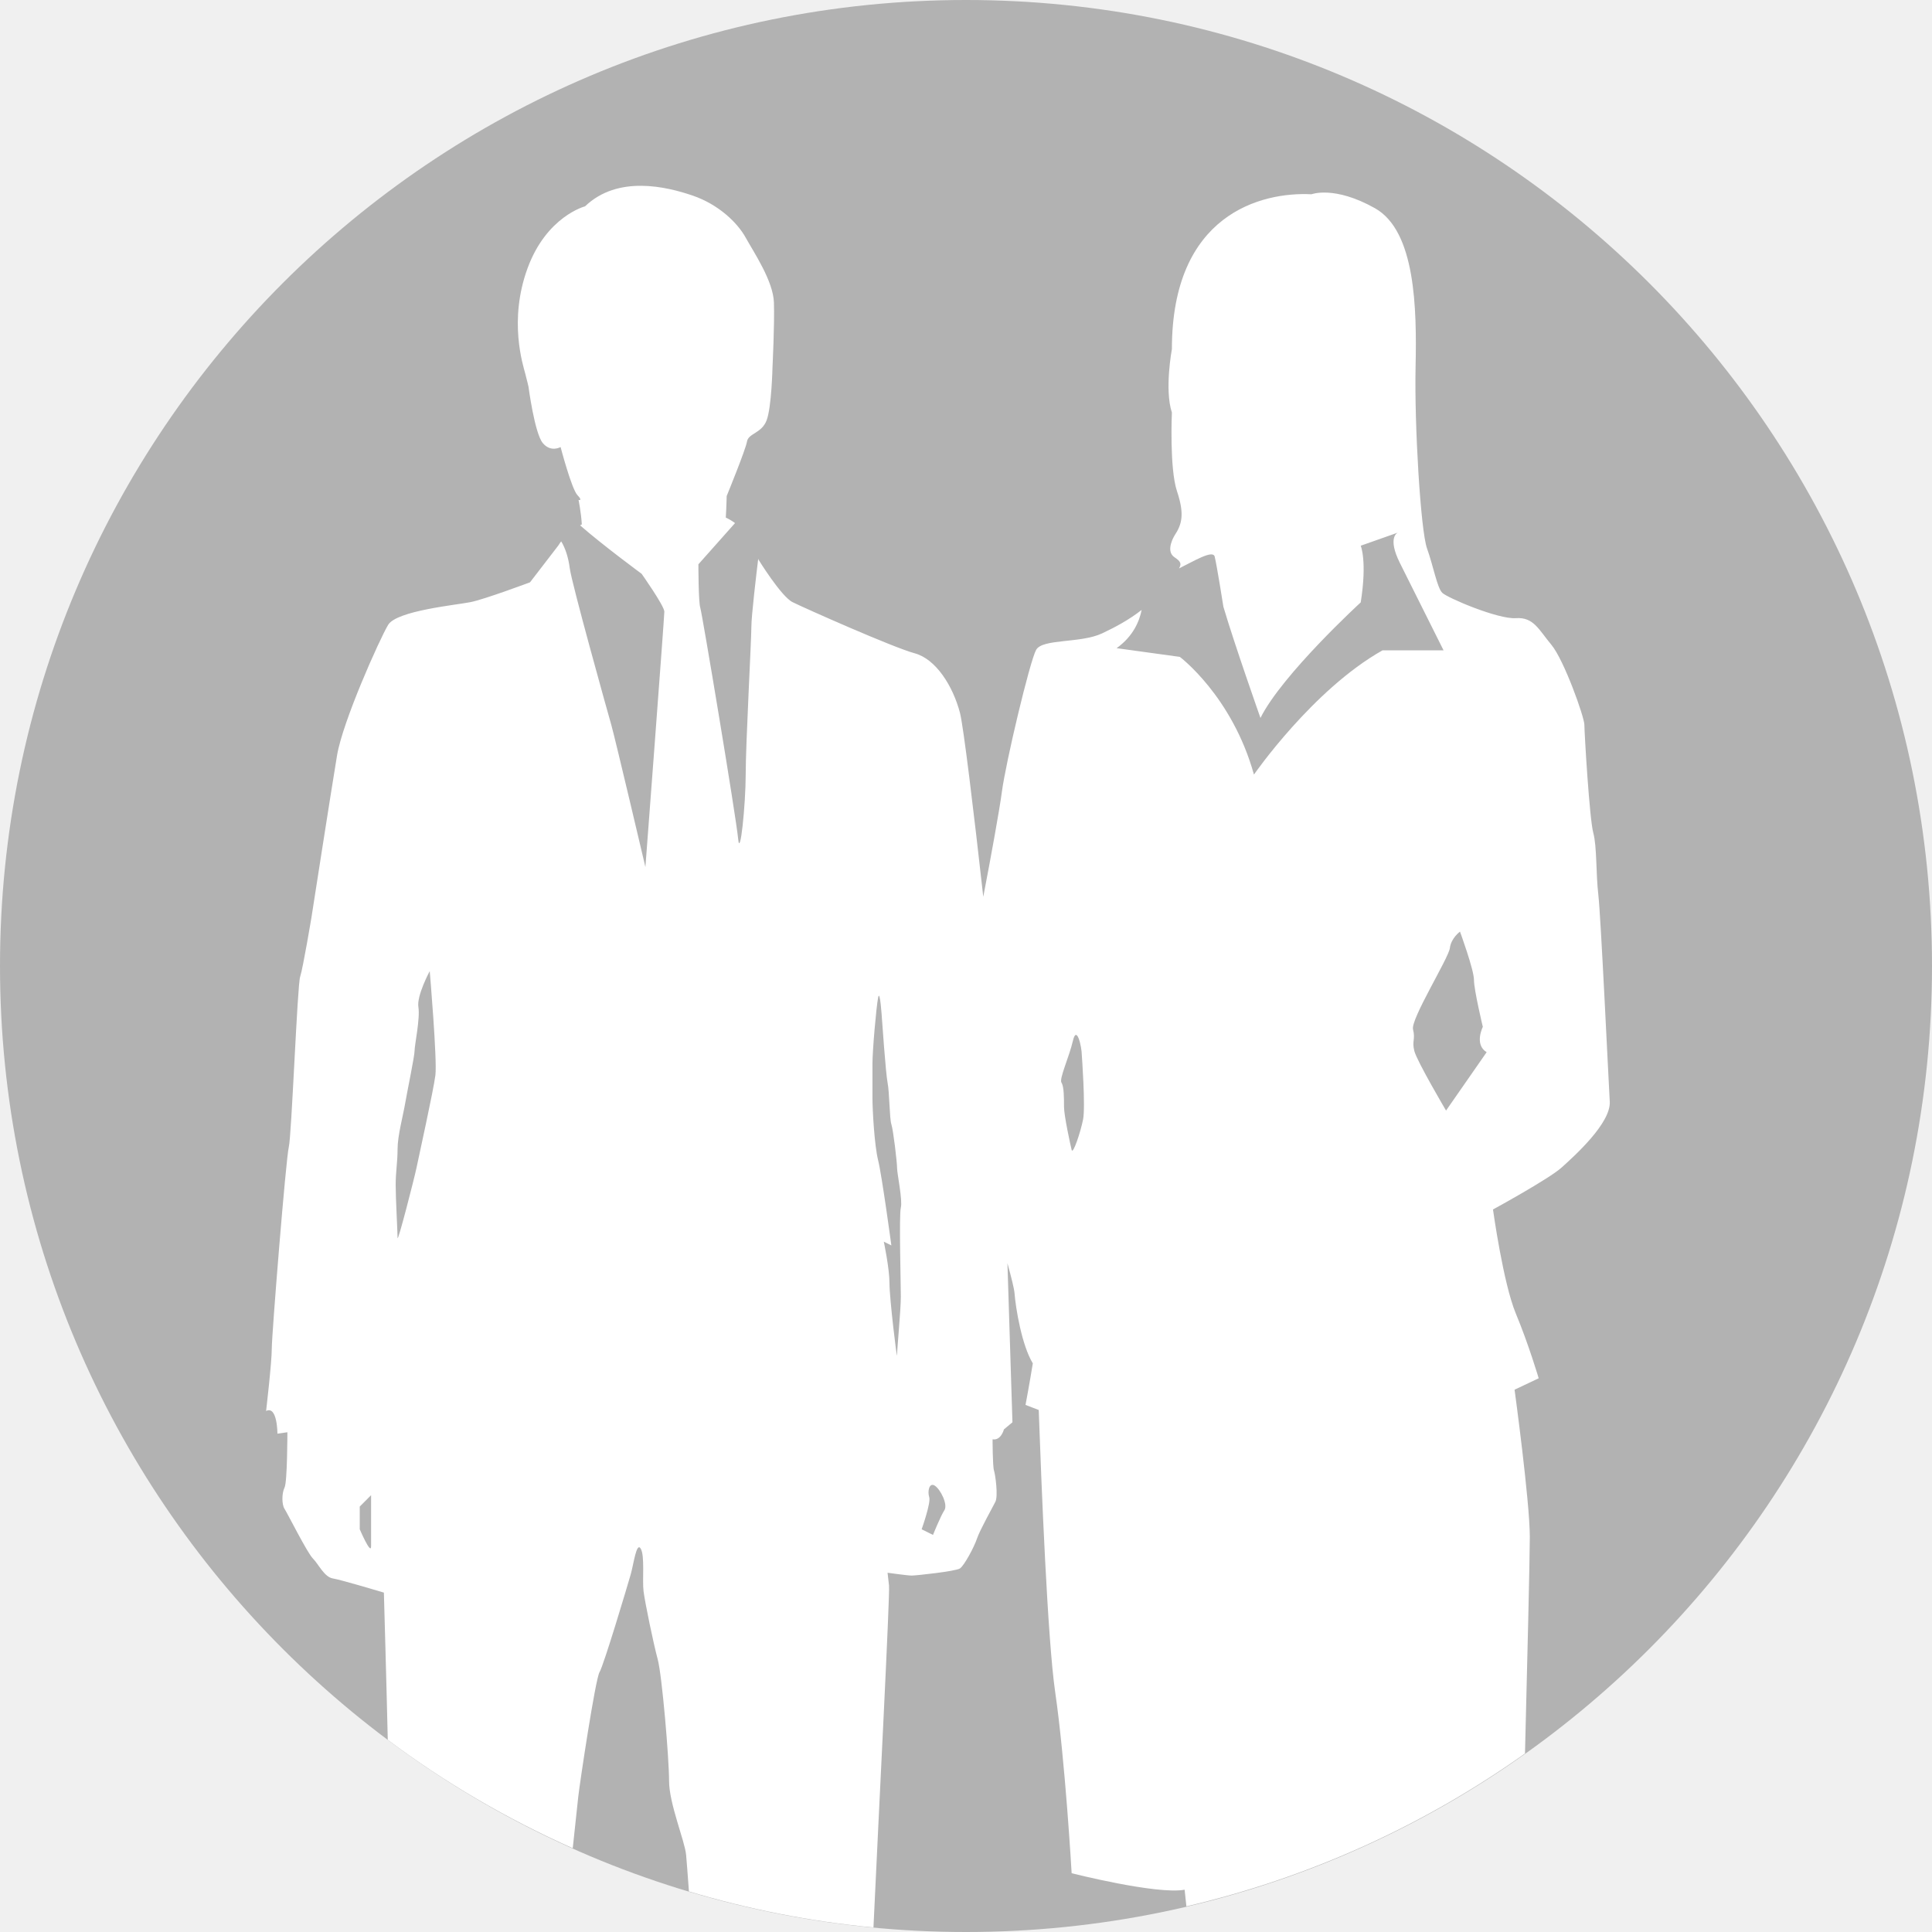
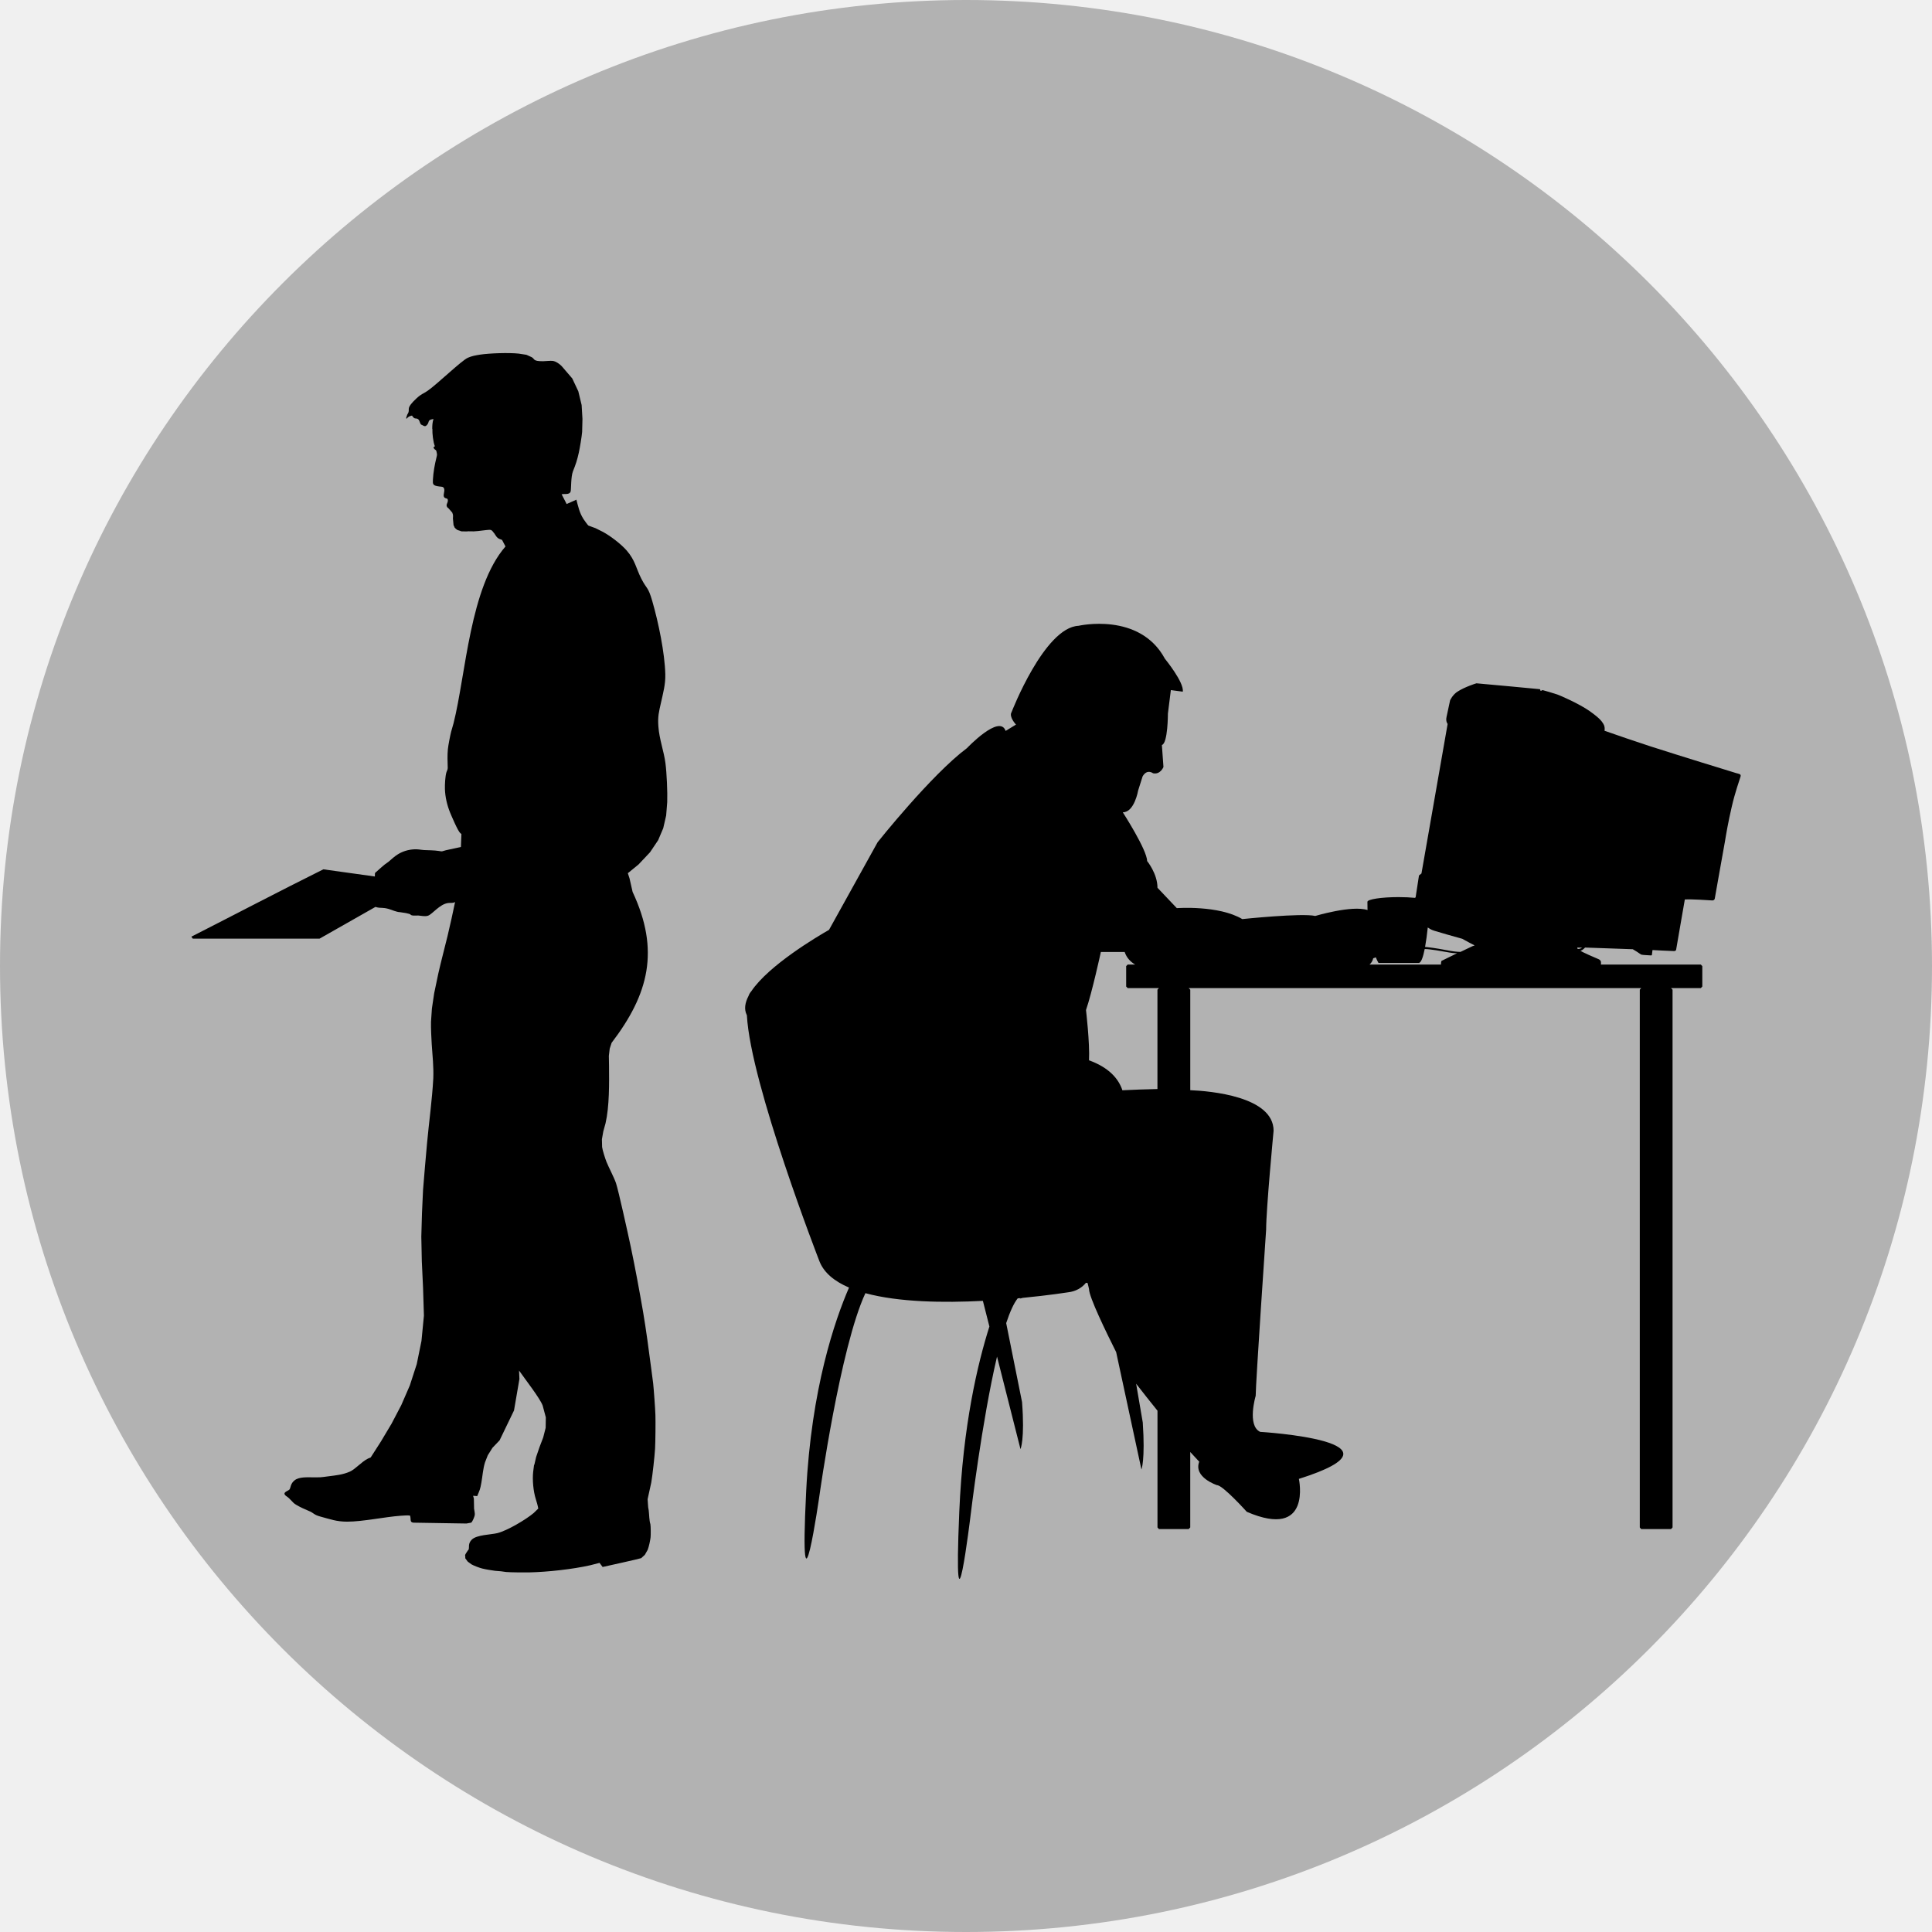
<svg xmlns="http://www.w3.org/2000/svg" version="1.1" id="Ebene_1" x="0px" y="0px" width="100px" height="100px" viewBox="0 0 100 100" enable-background="new 0 0 100 100" xml:space="preserve">
  <circle fill="#B2B2B2" cx="50" cy="50" r="50" />
-   <path fill="#FFFFFF" d="M82.466,43.098c-0.196-0.724-0.459-5.19-0.459-5.584c0-0.394-1.051-3.351-1.707-4.139  c-0.658-0.788-0.92-1.445-1.841-1.379c-0.919,0.065-3.546-1.052-3.81-1.314c-0.263-0.263-0.459-1.379-0.788-2.3  c-0.329-0.919-0.656-6.371-0.591-9.393c0.065-3.022,0-7.029-2.102-8.211c-2.103-1.183-3.284-0.723-3.284-0.723  c-2.627-0.132-7.227,1.051-7.227,8.014c0,0-0.393,2.102,0,3.284c0,0-0.131,2.891,0.264,4.073c0.395,1.183,0.262,1.708-0.131,2.299  c0,0-0.492,0.789,0,1.117c0.317,0.212,0.381,0.333,0.235,0.58c0.732-0.357,1.753-0.986,1.847-0.612  c0.113,0.451,0.451,2.596,0.451,2.596c0.564,1.918,1.918,5.754,1.918,5.754c1.129-2.257,5.19-5.981,5.19-5.981  c0.339-2.143,0-2.933,0-2.933l1.918-0.677c0,0-0.564,0.226,0.113,1.579c0.677,1.354,2.256,4.513,2.256,4.513H71.56  c-3.61,2.031-6.656,6.431-6.656,6.431c-1.129-4.061-3.836-6.092-3.836-6.092l-3.273-0.451c0.863-0.617,1.18-1.396,1.297-1.98  c-0.652,0.511-1.347,0.884-2.046,1.214c-1.117,0.526-3.088,0.264-3.416,0.854c-0.329,0.591-1.577,5.846-1.774,7.357  c-0.114,0.874-0.558,3.329-0.962,5.423c-0.496-4.446-1.027-8.838-1.206-9.52c-0.367-1.397-1.249-2.791-2.351-3.085  c-1.101-0.294-5.729-2.351-6.316-2.646c-0.587-0.292-1.763-2.202-1.763-2.202s-0.006-0.025-0.012-0.048  c-0.097,0.795-0.355,2.967-0.355,3.524c0,0.685-0.294,6.071-0.294,7.638c0,1.567-0.293,4.407-0.392,3.329  c-0.098-1.077-1.86-11.652-1.958-11.947c-0.098-0.295-0.098-2.252-0.098-2.252l1.896-2.133c-0.143-0.107-0.301-0.204-0.478-0.285  c0.033-0.511,0.046-1.116,0.046-1.116s0.979-2.389,1.051-2.819c0.072-0.431,0.751-0.417,1.013-1.091  c0.262-0.674,0.308-2.774,0.308-2.774s0.111-2.222,0.073-3.335c-0.036-1.114-1.055-2.619-1.47-3.37  c-0.417-0.751-1.385-1.699-2.733-2.161c-1.35-0.462-3.871-1.075-5.575,0.557c0,0-1.989,0.512-2.976,3.209  c-0.987,2.699-0.233,5.002-0.12,5.437c0.114,0.435,0.17,0.684,0.17,0.684s0.318,2.417,0.74,2.921  c0.42,0.504,0.922,0.206,0.922,0.206s0.57,2.176,0.873,2.491c0.301,0.315,0.056,0.249,0.056,0.249s0.133,0.63,0.169,1.263  c-0.031,0.016-0.058,0.035-0.088,0.051c1.172,1.027,3.185,2.508,3.185,2.508s1.175,1.665,1.175,1.958c0,0.294-0.98,13.22-0.98,13.22  s-1.566-6.659-1.762-7.345c-0.196-0.685-2.057-7.344-2.154-8.127c-0.071-0.563-0.244-1.07-0.444-1.386  c-0.049,0.069-0.102,0.136-0.143,0.21l-1.469,1.91c0,0-2.351,0.882-3.085,1.027c-0.734,0.148-3.819,0.442-4.26,1.177  c-0.44,0.735-2.351,4.994-2.644,6.757c-0.294,1.763-1.322,8.372-1.322,8.372s-0.441,2.643-0.588,3.086  c-0.147,0.44-0.441,8.226-0.587,8.813c-0.148,0.588-0.881,9.694-0.881,10.429c0,0.734-0.294,3.231-0.294,3.231  c0.587-0.294,0.587,1.175,0.587,1.175l0.515-0.074c0,0,0,2.572-0.147,2.864c-0.147,0.294-0.147,0.881,0,1.102  c0.147,0.222,1.175,2.278,1.469,2.57c0.294,0.295,0.587,0.956,1.028,1.03c0.441,0.072,2.645,0.734,2.645,0.734  s0.148,5.216,0.201,7.62c2.953,2.21,6.166,4.09,9.574,5.611c0.136-1.295,0.258-2.416,0.287-2.678  c0.073-0.661,0.881-6.074,1.101-6.44c0.221-0.367,1.47-4.553,1.616-5.068c0.146-0.513,0.294-1.689,0.514-1.322  c0.22,0.368,0.074,1.616,0.147,2.204c0.073,0.587,0.514,2.718,0.733,3.525c0.221,0.809,0.588,5.119,0.588,6.293  c0,1.175,0.808,3.086,0.881,3.82c0.022,0.221,0.078,0.963,0.147,1.902c3.071,0.918,6.263,1.552,9.551,1.865  c0.284-6.148,0.858-17.215,0.805-17.699c-0.075-0.661-0.075-0.661-0.075-0.661s1.03,0.146,1.249,0.146  c0.22,0,2.277-0.22,2.497-0.368c0.221-0.147,0.734-1.101,0.881-1.542c0.147-0.441,0.808-1.616,0.955-1.911  c0.147-0.293,0-1.395-0.073-1.615c-0.073-0.22-0.073-1.616-0.073-1.616c0.44,0.074,0.587-0.514,0.587-0.514l0.441-0.368  c0,0-0.13-4.049-0.259-8.232c0.203,0.736,0.349,1.317,0.367,1.552c0.058,0.756,0.373,2.692,0.946,3.629  c-0.155,0.973-0.377,2.152-0.377,2.152l0.683,0.262c0.137,3.847,0.455,11.875,0.85,14.584c0.525,3.613,0.854,9.394,0.854,9.394  s4.402,1.116,5.848,0.854c0,0,0.044,0.388,0.091,0.861c6.404-1.495,12.331-4.218,17.526-7.911c0.113-4.459,0.25-10.125,0.25-11.211  c0-1.84-0.789-7.62-0.789-7.62l1.248-0.592c0,0-0.525-1.773-1.183-3.35c-0.656-1.577-1.182-5.387-1.182-5.387  s2.89-1.576,3.547-2.167c0.657-0.592,2.562-2.3,2.497-3.416c-0.066-1.117-0.461-9.591-0.592-10.708  C82.599,45.2,82.663,43.82,82.466,43.098z M19.207,80.036c0,0.489-0.587-0.882-0.587-0.882V77.98l0.587-0.589  C19.207,77.39,19.207,79.547,19.207,80.036z M22.536,55.652c-0.097,0.784-0.88,4.309-0.979,4.798  c-0.099,0.49-0.979,3.917-0.979,3.623c0-0.294-0.098-2.056-0.098-2.741c0-0.686,0.098-1.176,0.098-1.861  c0-0.685,0.293-1.763,0.391-2.351c0.099-0.589,0.49-2.448,0.49-2.742c0-0.295,0.293-1.665,0.197-2.252  c-0.098-0.587,0.587-1.862,0.587-1.862S22.635,54.868,22.536,55.652z M46.627,62.507c-0.099,0.392,0,3.917,0,4.602  c0,0.686-0.196,2.742-0.196,3.035c0,0.294-0.392-2.938-0.392-3.721c0-0.784-0.294-2.155-0.294-2.155l0.392,0.196  c0,0-0.49-3.623-0.685-4.407c-0.196-0.783-0.294-2.644-0.294-3.231c0-0.587,0-1.077,0-1.762c0-0.686,0.196-2.938,0.294-3.429  c0.098-0.49,0.196,1.078,0.196,1.078s0.196,2.84,0.293,3.329c0.099,0.488,0.099,1.861,0.197,2.154  c0.098,0.294,0.294,1.959,0.294,2.253C46.431,60.743,46.725,62.115,46.627,62.507z M48.879,78.174  c-0.195,0.295-0.587,1.273-0.587,1.273l-0.588-0.292c0,0,0.49-1.372,0.392-1.666c-0.098-0.293,0-0.782,0.294-0.588  C48.684,77.098,49.075,77.88,48.879,78.174z M56.06,57.943c-0.131,0.657-0.525,1.839-0.592,1.577  c-0.065-0.264-0.395-1.774-0.395-2.233c0-0.46,0-1.052-0.131-1.248c-0.131-0.197,0.394-1.314,0.592-2.168  c0.197-0.854,0.459,0.329,0.459,0.722C55.994,54.592,56.191,57.286,56.06,57.943z M74.847,57.483c0,0-1.511-2.562-1.642-3.087  c-0.132-0.525,0.065-0.592-0.067-1.116c-0.131-0.526,1.84-3.68,1.906-4.205c0.065-0.525,0.525-0.854,0.525-0.854  s0.723,1.971,0.723,2.496s0.459,2.431,0.459,2.431s-0.459,0.92,0.198,1.313L74.847,57.483z" />
+   <g>
+     <path fill-rule="evenodd" clip-rule="evenodd" d="M34.078,37.605c-0.039-0.525,0.027-0.759,0.134-1.232   c0.11-0.505,0.238-0.947,0.224-1.473c-0.029-1.118-0.354-2.676-0.673-3.785c-0.223-0.77-0.276-0.593-0.567-1.16   c-0.272-0.528-0.312-0.951-0.763-1.466c-0.297-0.338-0.854-0.763-1.25-0.971l-0.36-0.18l-0.368-0.135   c-0.031-0.022-0.222-0.284-0.251-0.332c-0.208-0.324-0.271-0.63-0.37-1.007l-0.504,0.224l-0.259-0.502   c0.119-0.043,0.412,0.047,0.466-0.153c0.03-0.104,0.009-0.762,0.117-1.033c0.144-0.359,0.218-0.576,0.306-0.973   c0.056-0.256,0.15-0.823,0.171-1.069l0.017-0.674l-0.043-0.72l-0.171-0.709l-0.314-0.667l-0.548-0.638   c-0.115-0.116-0.295-0.245-0.458-0.27c-0.116-0.018-0.382,0.017-0.512,0.017c-0.557-0.001-0.399-0.12-0.593-0.215l-0.262-0.118   l-0.396-0.061c-0.503-0.055-1.509-0.023-2.012,0.054c-0.219,0.035-0.421,0.07-0.622,0.16c-0.337,0.149-1.592,1.375-2.095,1.718   c-0.248,0.17-0.296,0.137-0.566,0.386c-0.545,0.51-0.35,0.531-0.413,0.72c-0.024,0.069-0.036,0.065-0.063,0.118l-0.053,0.161   l0.009,0.062c0.095-0.11,0.146-0.14,0.288-0.172c0.041,0.057,0.08,0.126,0.153,0.145c0.046,0.01,0.137-0.01,0.207,0.089   c0.039,0.059,0.061,0.193,0.117,0.234L21.85,22c0.033,0.014,0.107,0.074,0.173,0.054c0.057-0.02,0.124-0.105,0.143-0.163   c0.035-0.109,0.031-0.171,0.271-0.202c-0.056,0.17-0.064,0.327-0.064,0.507l0.008,0.004c-0.009,0.241,0.037,0.67,0.128,0.899   c-0.045,0.017-0.045,0.027-0.074,0.069c0.104,0.178,0.13,0.069,0.162,0.223c0.032,0.16,0.03,0.139-0.008,0.298   c-0.091,0.37-0.159,0.747-0.181,1.133c-0.012,0.234-0.021,0.318,0.342,0.36c0.095,0.01,0.195,0.001,0.233,0.097   c0.064,0.159-0.09,0.375,0.027,0.477c0.081,0.069,0.18,0.007,0.171,0.171c-0.004,0.085-0.075,0.164-0.063,0.251   c0.028,0.097,0.035,0.077,0.091,0.126l0.198,0.225c0.016,0.03,0.046,0.131,0.042,0.165l-0.016,0.034l0.017-0.022l-0.007,0.13   l0.034,0.358l0.045,0.064l-0.017,0.007c0.029,0.058,0.124,0.144,0.182,0.171l0.164,0.051l-0.003,0.014   c0.145,0,0.286,0.015,0.428-0.004l0.004,0.004c0.354,0.018,0.546-0.031,0.889-0.065c0.256-0.025,0.265-0.031,0.406,0.163   l0.002-0.005c0.077,0.116,0.136,0.251,0.294,0.31c0.122,0.047,0.096-0.003,0.179,0.164l0.114,0.217   c-1.844,2.117-2.046,6.588-2.686,9.142l-0.125,0.44c-0.051,0.194-0.151,0.709-0.171,0.909c-0.032,0.316-0.015,0.652-0.008,0.971   c0.001,0.088-0.036,0.131-0.064,0.216c-0.068,0.208-0.087,0.651-0.081,0.872c0.013,0.422,0.112,0.84,0.271,1.232   c0.065,0.153,0.393,0.937,0.521,1.052l0.062,0.05l-0.026,0.67l-0.774,0.169c-0.278,0.071-0.146,0.071-0.377,0.037   c-0.247-0.037-0.505-0.034-0.755-0.046c-0.195-0.013-0.317-0.053-0.548-0.037c-0.825,0.064-1.15,0.571-1.375,0.702   c-0.124,0.071-0.427,0.354-0.548,0.46c-0.039,0.031-0.06,0.038-0.073,0.088l-0.005,0.155l-2.665-0.371   c-2.313,1.15-4.542,2.321-6.833,3.487l0.076,0.102l6.56-0.001l2.892-1.642l0.12,0.031c0.154,0.032,0.274-0.008,0.558,0.072   c0.199,0.056,0.39,0.16,0.602,0.17l0.296,0.045c0.331,0.069,0.182,0.072,0.305,0.117c0.078,0.027,0.259,0.004,0.342,0.01   c0.14,0.011,0.345,0.064,0.503,0.008c0.224-0.079,0.601-0.601,1.042-0.656c0.119-0.014,0.251,0.017,0.355-0.052   c-0.123,0.587-0.249,1.177-0.39,1.76c-0.157,0.648-0.331,1.292-0.478,1.942l-0.216,1.032l-0.116,0.784l-0.046,0.682   c-0.008,0.315,0.016,0.84,0.037,1.159c0.04,0.609,0.104,1.152,0.081,1.771c-0.061,1.121-0.22,2.236-0.323,3.354l-0.108,1.222   l-0.099,1.196l-0.055,1.194l-0.035,1.225l0.026,1.274l0.064,1.367l0.045,1.449l-0.127,1.31l-0.244,1.197l-0.358,1.104l-0.442,1.018   l-0.503,0.96l-0.548,0.919l-0.532,0.83l-0.143,0.06c-0.352,0.182-0.633,0.533-0.934,0.674c-0.375,0.163-0.716,0.193-1.107,0.243   c-0.465,0.062-0.374,0.053-0.826,0.053c-0.275,0-0.687-0.028-0.918,0.146c-0.237,0.177-0.211,0.408-0.277,0.484   c-0.077,0.086-0.399,0.146-0.189,0.325c0.091,0.076,0.108,0.059,0.251,0.215c0.145,0.149,0.153,0.175,0.315,0.27   c0.205,0.119,0.399,0.203,0.621,0.298c0.281,0.111,0.232,0.194,0.612,0.296c0.504,0.133,0.812,0.26,1.375,0.261   c0.812,0,1.941-0.247,2.777-0.307c0.11-0.008,0.378-0.028,0.477-0.008c0.068,0.174-0.036,0.352,0.18,0.367l2.741,0.044l0.243-0.044   c0.065-0.034,0.18-0.323,0.188-0.396c0.013-0.097-0.026-0.234-0.036-0.331l-0.01-0.521l-0.041-0.143l0.213,0.016   c0.136-0.33,0.15-0.333,0.215-0.691c0.063-0.352,0.082-0.712,0.188-1.053l0.144-0.368l0.243-0.388l0.369-0.387l0.746-1.546   l0.28-1.627l-0.019-0.439c0.289,0.416,1.092,1.445,1.223,1.815l0.163,0.61l-0.009,0.541L28.117,74.4l-0.189,0.494l-0.179,0.523   l-0.088,0.384l-0.02,0.036l-0.045,0.352c-0.045,0.413,0.008,0.998,0.136,1.401c0.047,0.153,0.103,0.336,0.129,0.493l-0.236,0.229   c-0.403,0.342-1.369,0.913-1.88,1.042c-0.338,0.083-1.078,0.083-1.329,0.341c-0.197,0.2-0.124,0.387-0.153,0.485l-0.031,0.073   l-0.015-0.011c-0.034,0.084-0.136,0.18-0.145,0.27l0.011,0.055v0.09l0.125,0.17l0.198,0.145c0.123,0.071,0.417,0.181,0.557,0.215   c0.143,0.038,0.502,0.099,0.656,0.117l0.314,0.026l0.26,0.036c0.26,0.023,0.923,0.024,1.196,0.021   c0.948-0.021,2.232-0.16,3.155-0.368l0.488-0.125l0.16,0.213c0.186-0.042,1.934-0.426,1.996-0.458l0.189-0.172l0.144-0.252   c0.066-0.155,0.139-0.514,0.153-0.655c0.013-0.126,0.011-0.556-0.009-0.674c-0.067-0.222-0.056-0.458-0.089-0.729l-0.027-0.153   L33.52,77.6l0.189-0.862c0.064-0.361,0.176-1.382,0.197-1.752c0.019-0.333,0.03-1.408,0.018-1.745   c-0.01-0.321-0.082-1.316-0.117-1.644l-0.098-0.746c-0.129-0.986-0.258-1.971-0.423-2.949c-0.197-1.127-0.402-2.251-0.638-3.37   c-0.141-0.67-0.643-2.934-0.764-3.292c-0.106-0.31-0.376-0.812-0.493-1.105c-0.064-0.158-0.206-0.603-0.226-0.764l-0.01-0.404   l0.071-0.404l0.117-0.424c0.202-0.876,0.188-2.061,0.18-2.967l-0.009-0.521l0.045-0.377l0.098-0.298   c1.927-2.523,2.505-4.783,1.087-7.809l-0.16-0.703l-0.087-0.267l0.554-0.453l0.593-0.629l0.423-0.629l0.262-0.619l0.151-0.656   l0.055-0.694c0.019-0.504-0.026-1.515-0.091-2.012C34.365,38.888,34.125,38.265,34.078,37.605z" />
+     <path fill-rule="evenodd" clip-rule="evenodd" d="M89.861,40.015c-0.129-0.038-1.426-0.444-1.774-0.547   c-0.353-0.102-2.283-0.718-2.658-0.836c-0.377-0.118-2.109-0.708-2.379-0.808c0.042-0.251-0.081-0.388-0.104-0.422   c-0.022-0.036-0.109-0.203-0.667-0.596c-0.557-0.392-1.54-0.813-1.669-0.858c-0.127-0.044-0.741-0.228-0.761-0.228   c-0.019-0.001-0.052,0.019-0.063,0.027c-0.01,0.008-0.014,0.014-0.06-0.002c0.004-0.067-0.026-0.073-0.026-0.073   s-3.241-0.308-3.278-0.304c-0.032,0.004-0.603,0.191-0.954,0.413c-0.281,0.166-0.412,0.471-0.412,0.471s-0.131,0.627-0.184,0.86   c-0.052,0.233,0.057,0.359,0.057,0.359l-1.354,7.738l-0.129,0.106l-0.173,1.126c0,0-0.01,0.001-0.027,0.032   c-0.248-0.024-0.541-0.039-0.854-0.039c-0.894,0-1.615,0.113-1.615,0.245c0,0.148,0.002,0.289,0.006,0.425   c-0.807-0.264-2.706,0.306-2.706,0.306c-0.692-0.161-3.776,0.162-3.776,0.162c-1.229-0.729-3.389-0.566-3.389-0.566l-1.001-1.056   c0-0.73-0.537-1.384-0.537-1.384c0-0.568-1.258-2.521-1.258-2.521c0.602,0,0.794-1.13,0.794-1.13l0.231-0.729   c0.232-0.406,0.541-0.162,0.541-0.162c0.384,0.081,0.538-0.326,0.538-0.326l-0.081-1.137c0.312-0.081,0.312-1.625,0.312-1.625   l0.152-1.217l0.618,0.082c0.075-0.486-0.926-1.705-0.926-1.705c-1.31-2.435-4.47-1.705-4.47-1.705   c-1.771,0.082-3.466,4.468-3.466,4.468c-0.152,0.241,0.228,0.646,0.228,0.646l-0.536,0.327c-0.308-0.896-2.002,0.891-2.002,0.891   c-1.85,1.381-4.623,4.87-4.623,4.87c-0.438,0.793-1.544,2.785-2.516,4.536c-0.588,0.335-3.126,1.834-4.025,3.182   c-0.057,0.063-0.106,0.139-0.141,0.239c-0.181,0.348-0.237,0.68-0.098,0.972l0.013,0.031c0.187,3.554,3.746,12.706,3.746,12.706   c0.231,0.616,0.788,1.063,1.54,1.386c-0.73,1.682-1.954,5.226-2.218,10.553c-0.385,7.711,0.694,0.163,0.694,0.163   s1.066-7.628,2.372-10.427c1.722,0.47,4.051,0.504,6.081,0.398l0.337,1.328c-0.607,1.912-1.37,5.12-1.559,9.591   c-0.327,7.713,0.588,0.163,0.588,0.163s0.573-4.815,1.366-8.198l1.214,4.789c0,0,0.23-0.484,0.081-2.434l-0.821-4.087   c0.193-0.581,0.394-1.03,0.597-1.282c0.049-0.005,0.096-0.009,0.144-0.013c-0.014,0.015-0.023,0.025-0.023,0.025l0.131-0.036   c1.397-0.136,2.357-0.289,2.357-0.289c0.402-0.045,0.718-0.237,0.922-0.491c0.027,0.002,0.057,0.006,0.085,0.01   c0.05,0.19,0.075,0.318,0.075,0.318c0,0.403,0.886,2.227,1.404,3.259l1.309,6.076c0,0,0.2-0.486,0.068-2.436l-0.343-2.004   c0.351,0.456,0.763,0.972,1.105,1.396v6.043l0.074,0.084h1.541l0.081-0.084v-3.905c0.259,0.284,0.465,0.502,0.465,0.502   c-0.311,0.812,0.919,1.215,0.919,1.215c0.305,0,1.543,1.379,1.543,1.379c3.391,1.463,2.696-1.704,2.696-1.704   c6.159-1.947-2.004-2.434-2.004-2.434c-0.692-0.325-0.232-1.865-0.232-1.865c0-0.651,0.541-8.605,0.541-8.605   c0-1.057,0.386-5.115,0.386-5.115c0-1.78-3.287-2.057-4.313-2.1v-5.201l-0.081-0.083h23.421l-0.073,0.083v27.834l0.073,0.084h1.546   l0.077-0.084V51.227l-0.077-0.083h1.54l0.077-0.082v-1.056l-0.077-0.081h-5.172c0.008-0.042,0.008-0.098,0-0.154   c-0.021-0.077-0.099-0.115-0.099-0.115s-1.041-0.44-0.948-0.45c0.092-0.011,0.229-0.161,0.229-0.161l2.47,0.087   c0,0,0.109,0.062,0.22,0.134c0.098,0.064,0.196,0.14,0.238,0.149c0.089,0.021,0.438,0.031,0.485,0.037   c0.048,0.007,0.046-0.036,0.046-0.036l0.03-0.242c0,0,1.001,0.055,1.115,0.053c0.113-0.002,0.111-0.087,0.111-0.087   s0.095-0.555,0.196-1.137c0.107-0.629,0.224-1.29,0.224-1.29s-0.002-0.004,0.028-0.157c0.398-0.021,1.267,0.042,1.409,0.05   c0.141,0.01,0.145-0.12,0.145-0.12s0.133-0.74,0.206-1.165c0.072-0.424,0.246-1.35,0.313-1.749c0.065-0.398,0.167-1,0.349-1.788   c0.179-0.787,0.391-1.348,0.462-1.591C90.131,40.053,89.988,40.053,89.861,40.015z M75.684,48.591   c0.17,0.1,0.624,0.334,0.638,0.342c0.011,0.008-0.073,0.028-0.104,0.04c-0.032,0.012-0.623,0.297-0.623,0.297s-0.247,0-0.539-0.056   c-0.293-0.057-0.785-0.146-1.186-0.191c-0.041-0.005-0.071-0.007-0.108-0.01c0.056-0.309,0.103-0.665,0.139-1.007   c0.181,0.131,0.285,0.147,0.333,0.168C74.29,48.198,75.441,48.527,75.684,48.591z M59.909,51.227v5.141   c-0.586,0.011-1.252,0.037-1.814,0.064c-0.187-0.565-0.657-1.162-1.728-1.551c0.045-0.91-0.156-2.601-0.156-2.601   c0.31-0.893,0.769-3.004,0.769-3.004h1.233c0.104,0.307,0.306,0.511,0.541,0.649h-0.385l-0.079,0.081v1.056l0.079,0.082h1.614   L59.909,51.227z M70.886,49.925c0.163-0.142,0.19-0.324,0.19-0.324c0.052-0.013,0.092-0.033,0.135-0.051   c0.081,0.2,0.141,0.293,0.141,0.293h2.078c0.125,0,0.229-0.303,0.312-0.721c0.013,0,0.03,0.001,0.044,0.001   c0.22,0.002,0.886,0.114,1.249,0.182c0.187,0.035,0.383,0.036,0.383,0.036l-0.809,0.396c0,0-0.036,0.125-0.022,0.188H70.886z    M81.664,49.117c0,0-0.056-0.069-0.006-0.071c0.05-0.001,0.23,0.005,0.23,0.005S81.777,49.133,81.664,49.117z" />
+   </g>
</svg>
